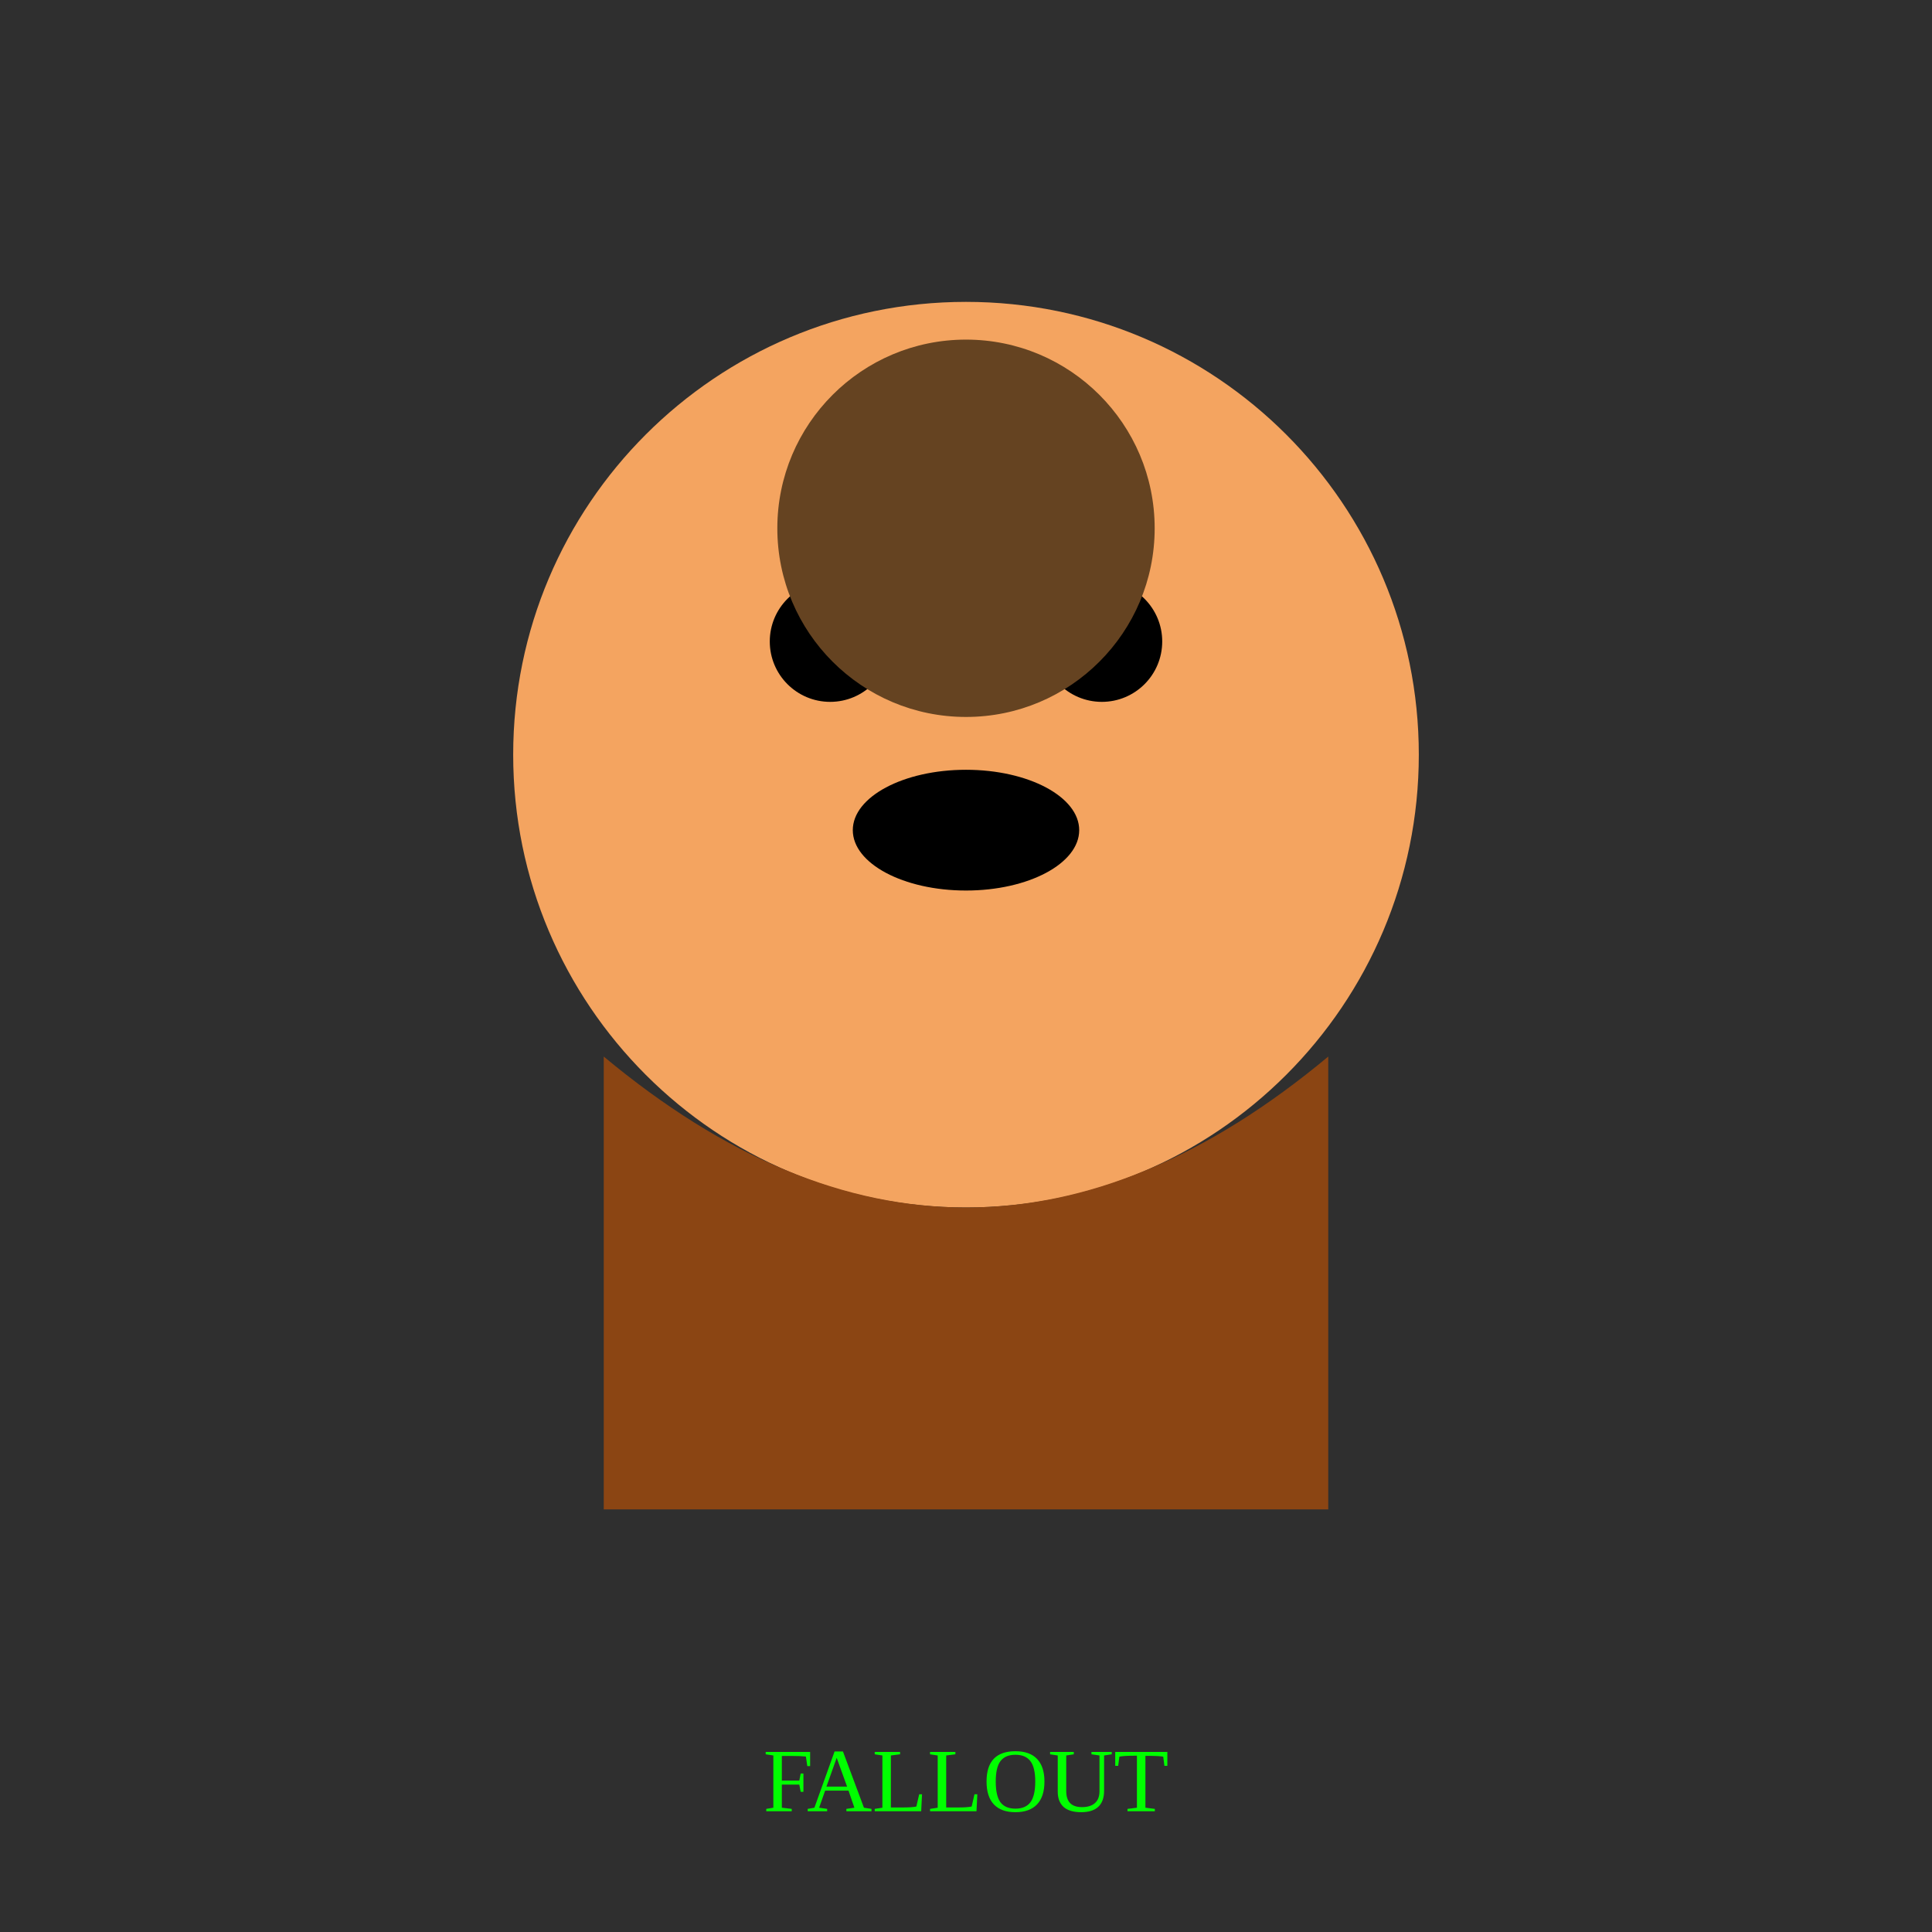
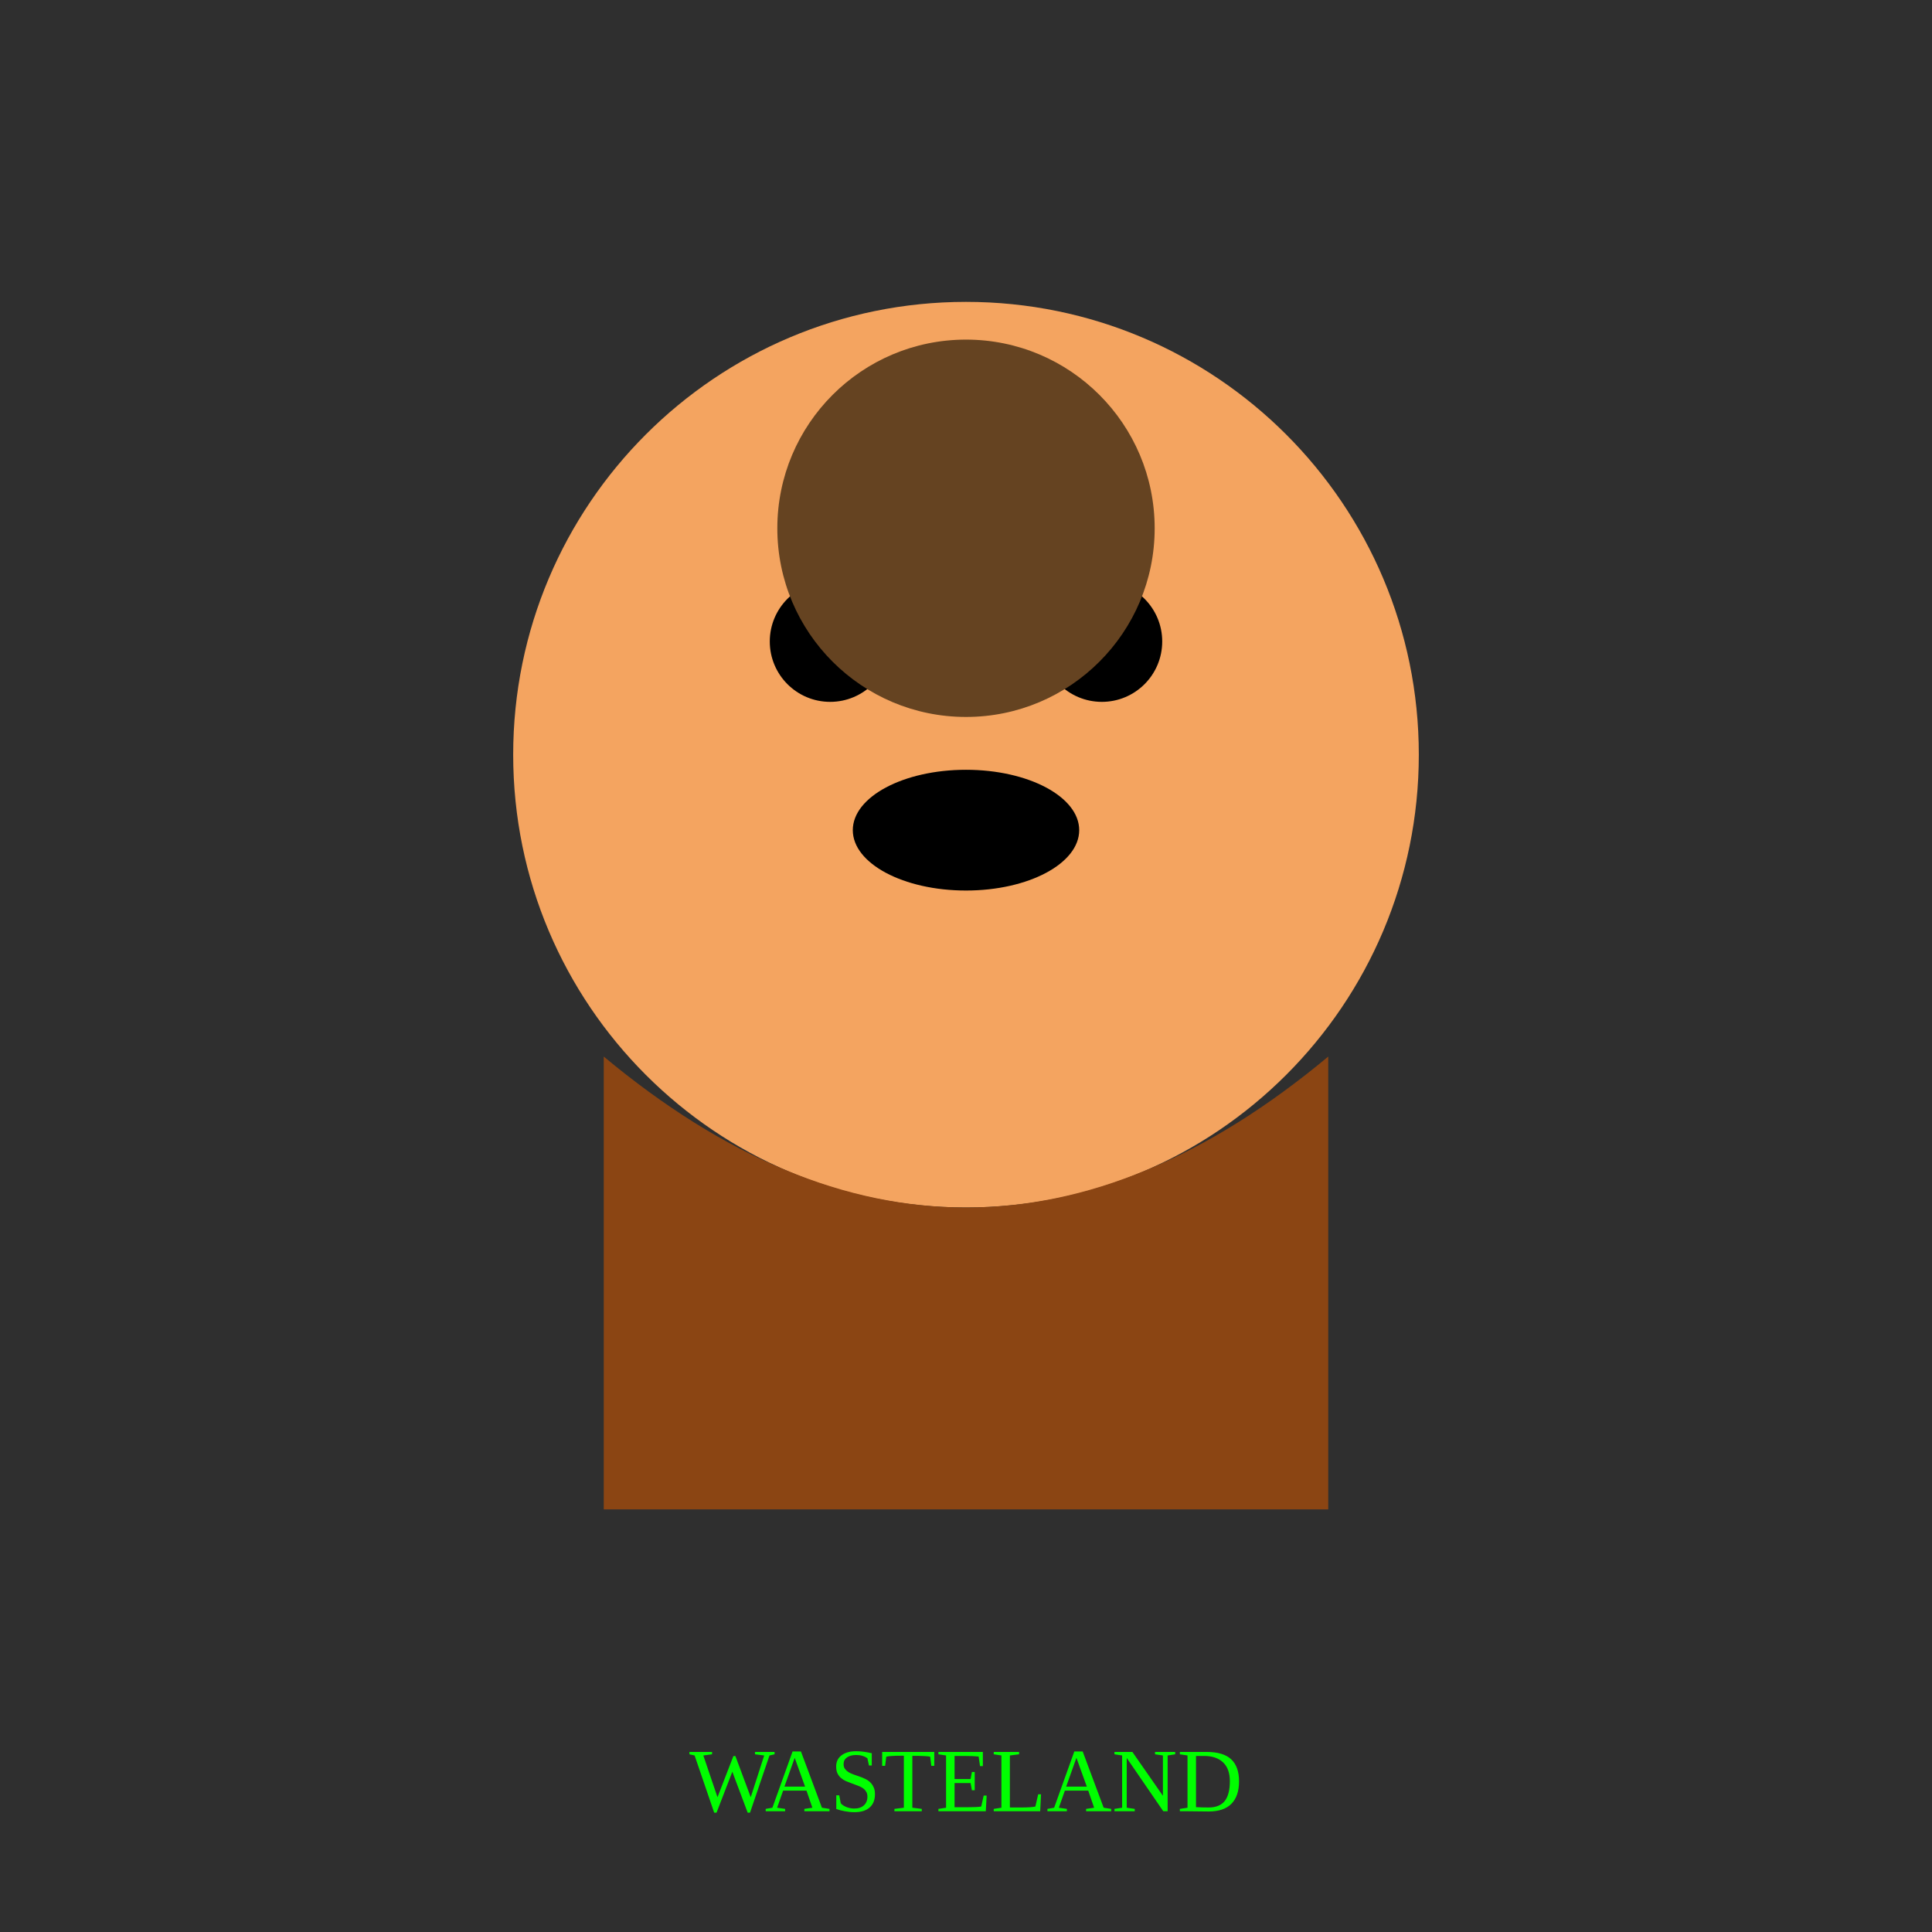
<svg xmlns="http://www.w3.org/2000/svg" viewBox="0 0 256 256" width="256" height="256">
  <rect width="256" height="256" fill="#2F2F2F" />
  <circle cx="128" cy="100" r="60" fill="#F4A460" />
  <circle cx="110" cy="85" r="8" fill="#000" />
  <circle cx="146" cy="85" r="8" fill="#000" />
  <ellipse cx="128" cy="110" rx="15" ry="8" fill="#000" />
  <path d="M80 140 Q128 180 176 140 L176 200 L80 200 Z" fill="#8B4513" />
  <circle cx="128" cy="70" r="25" fill="#654321" />
-   <text x="128" y="240" text-anchor="middle" fill="#0F0" font-size="12">FALLOUT</text>
+   <text x="128" y="240" text-anchor="middle" fill="#0F0" font-size="12">WASTELAND</text>
</svg>
